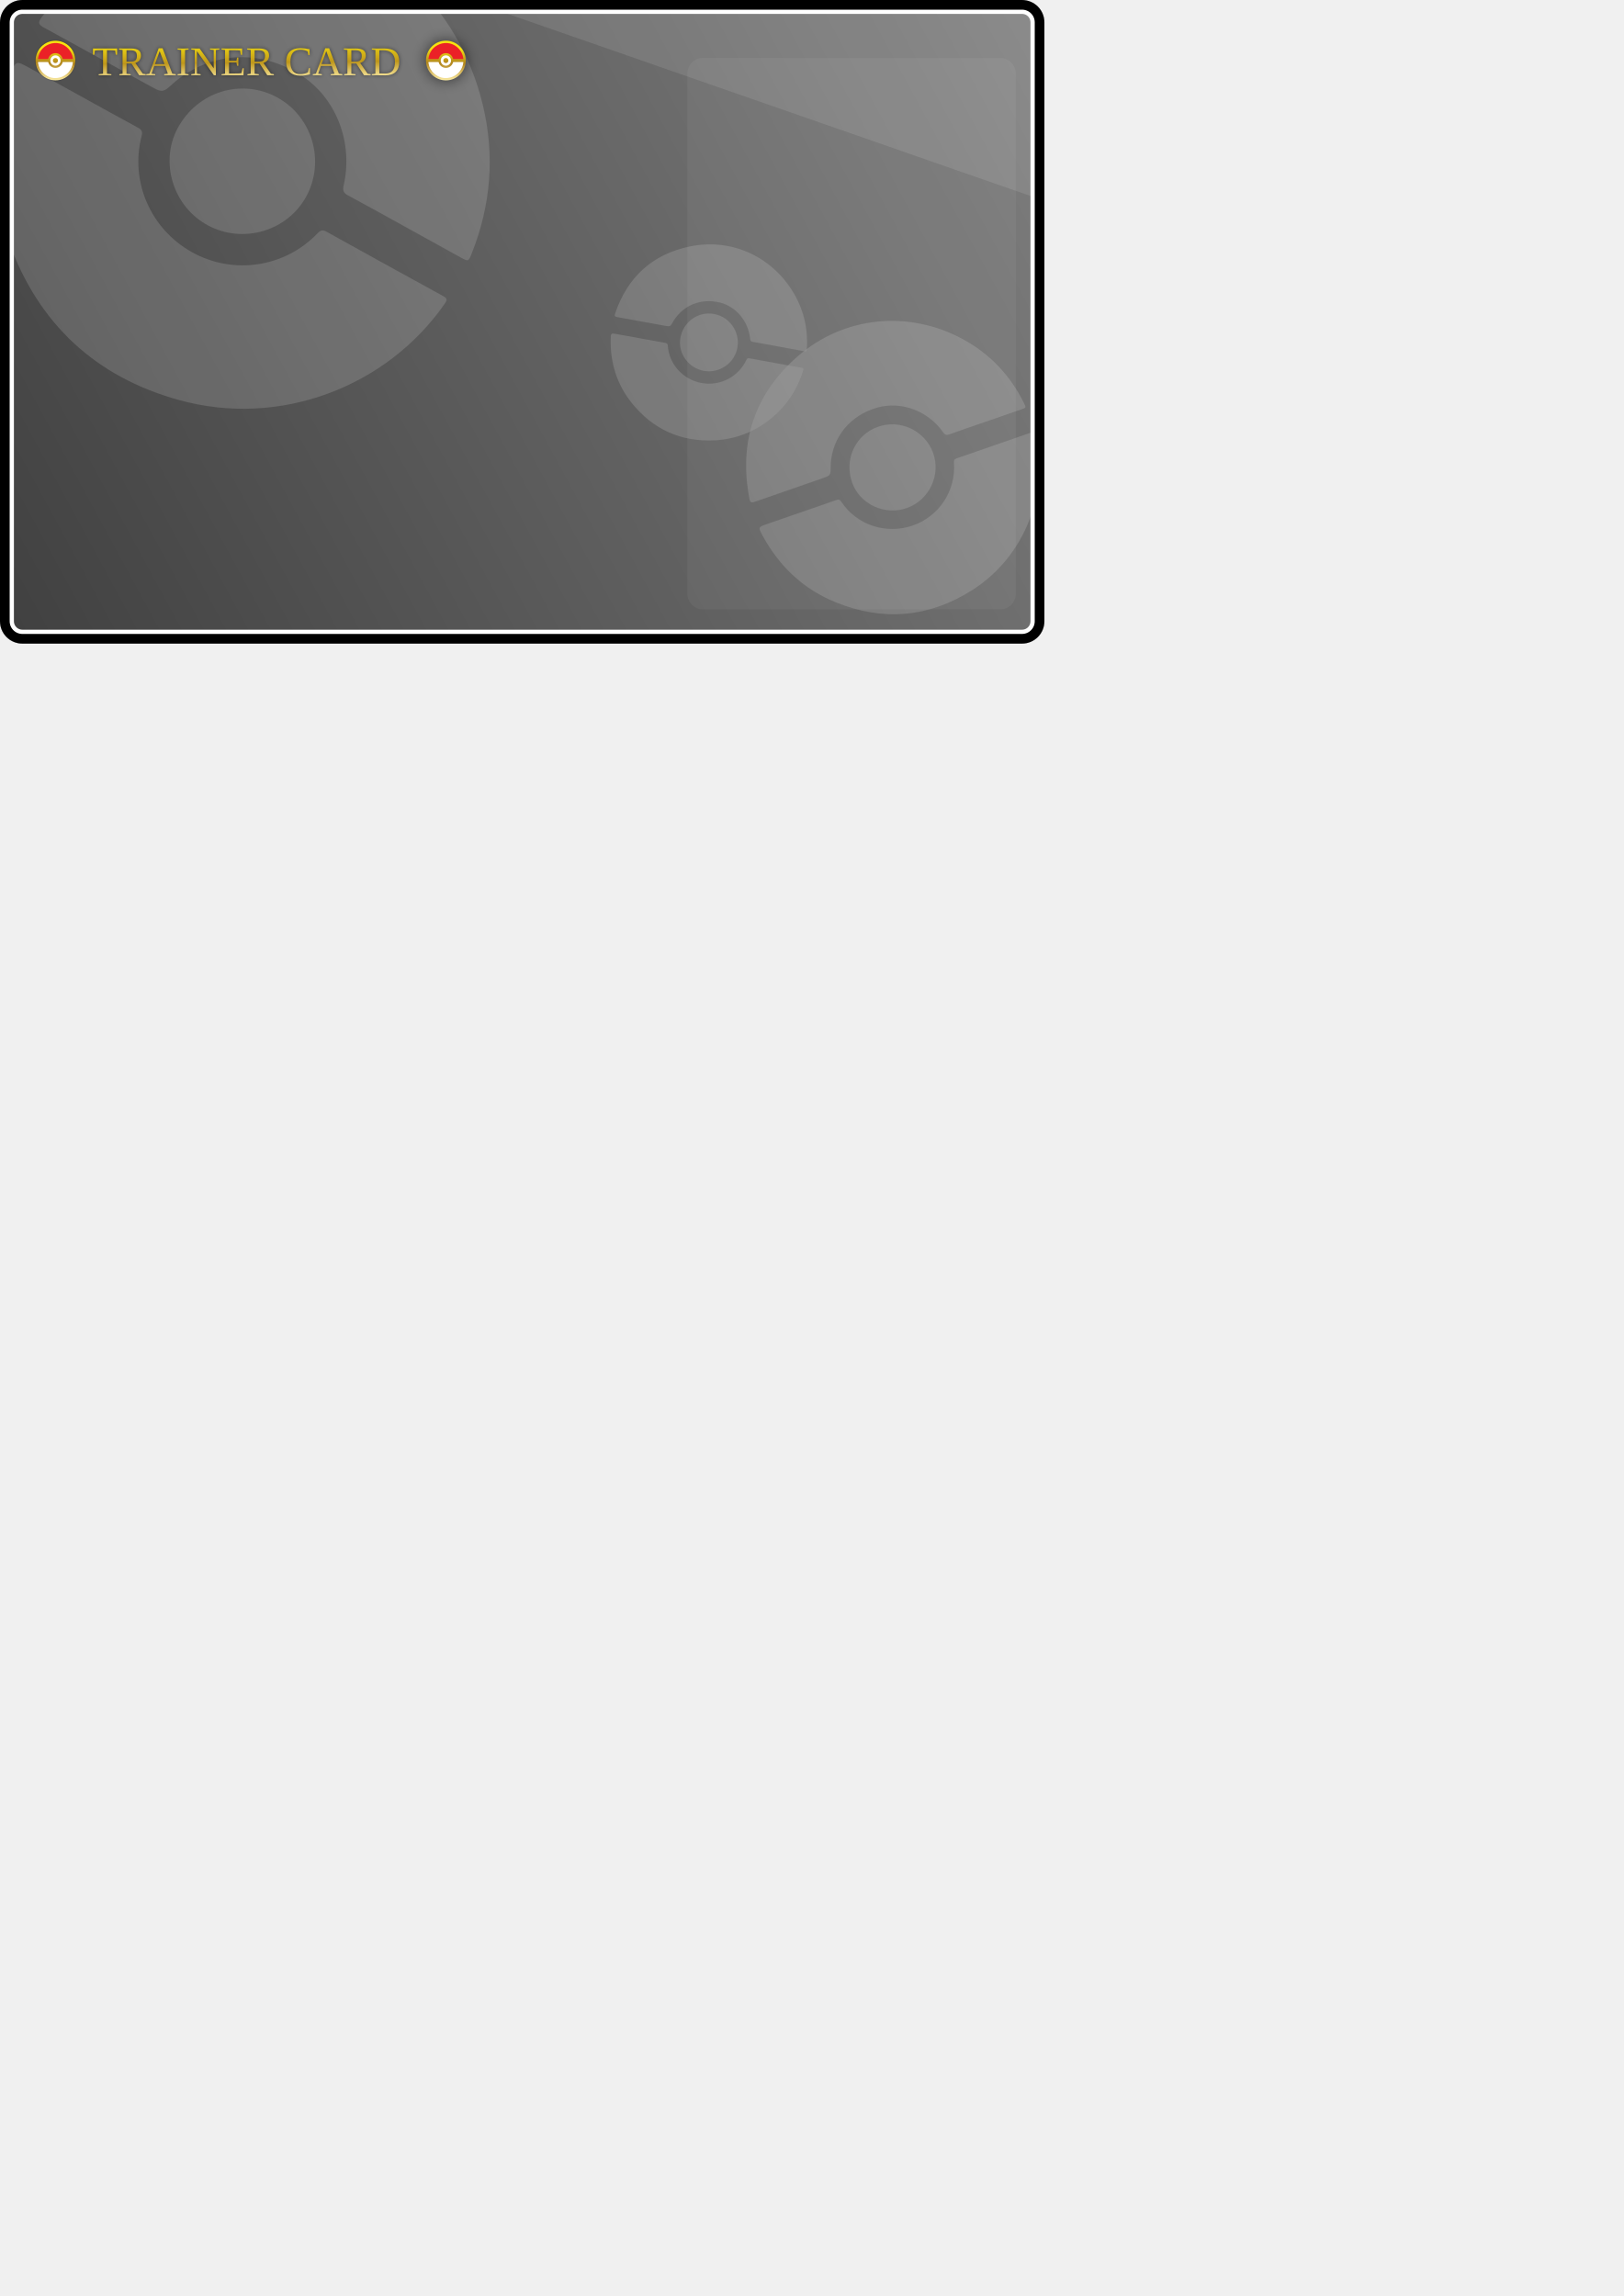
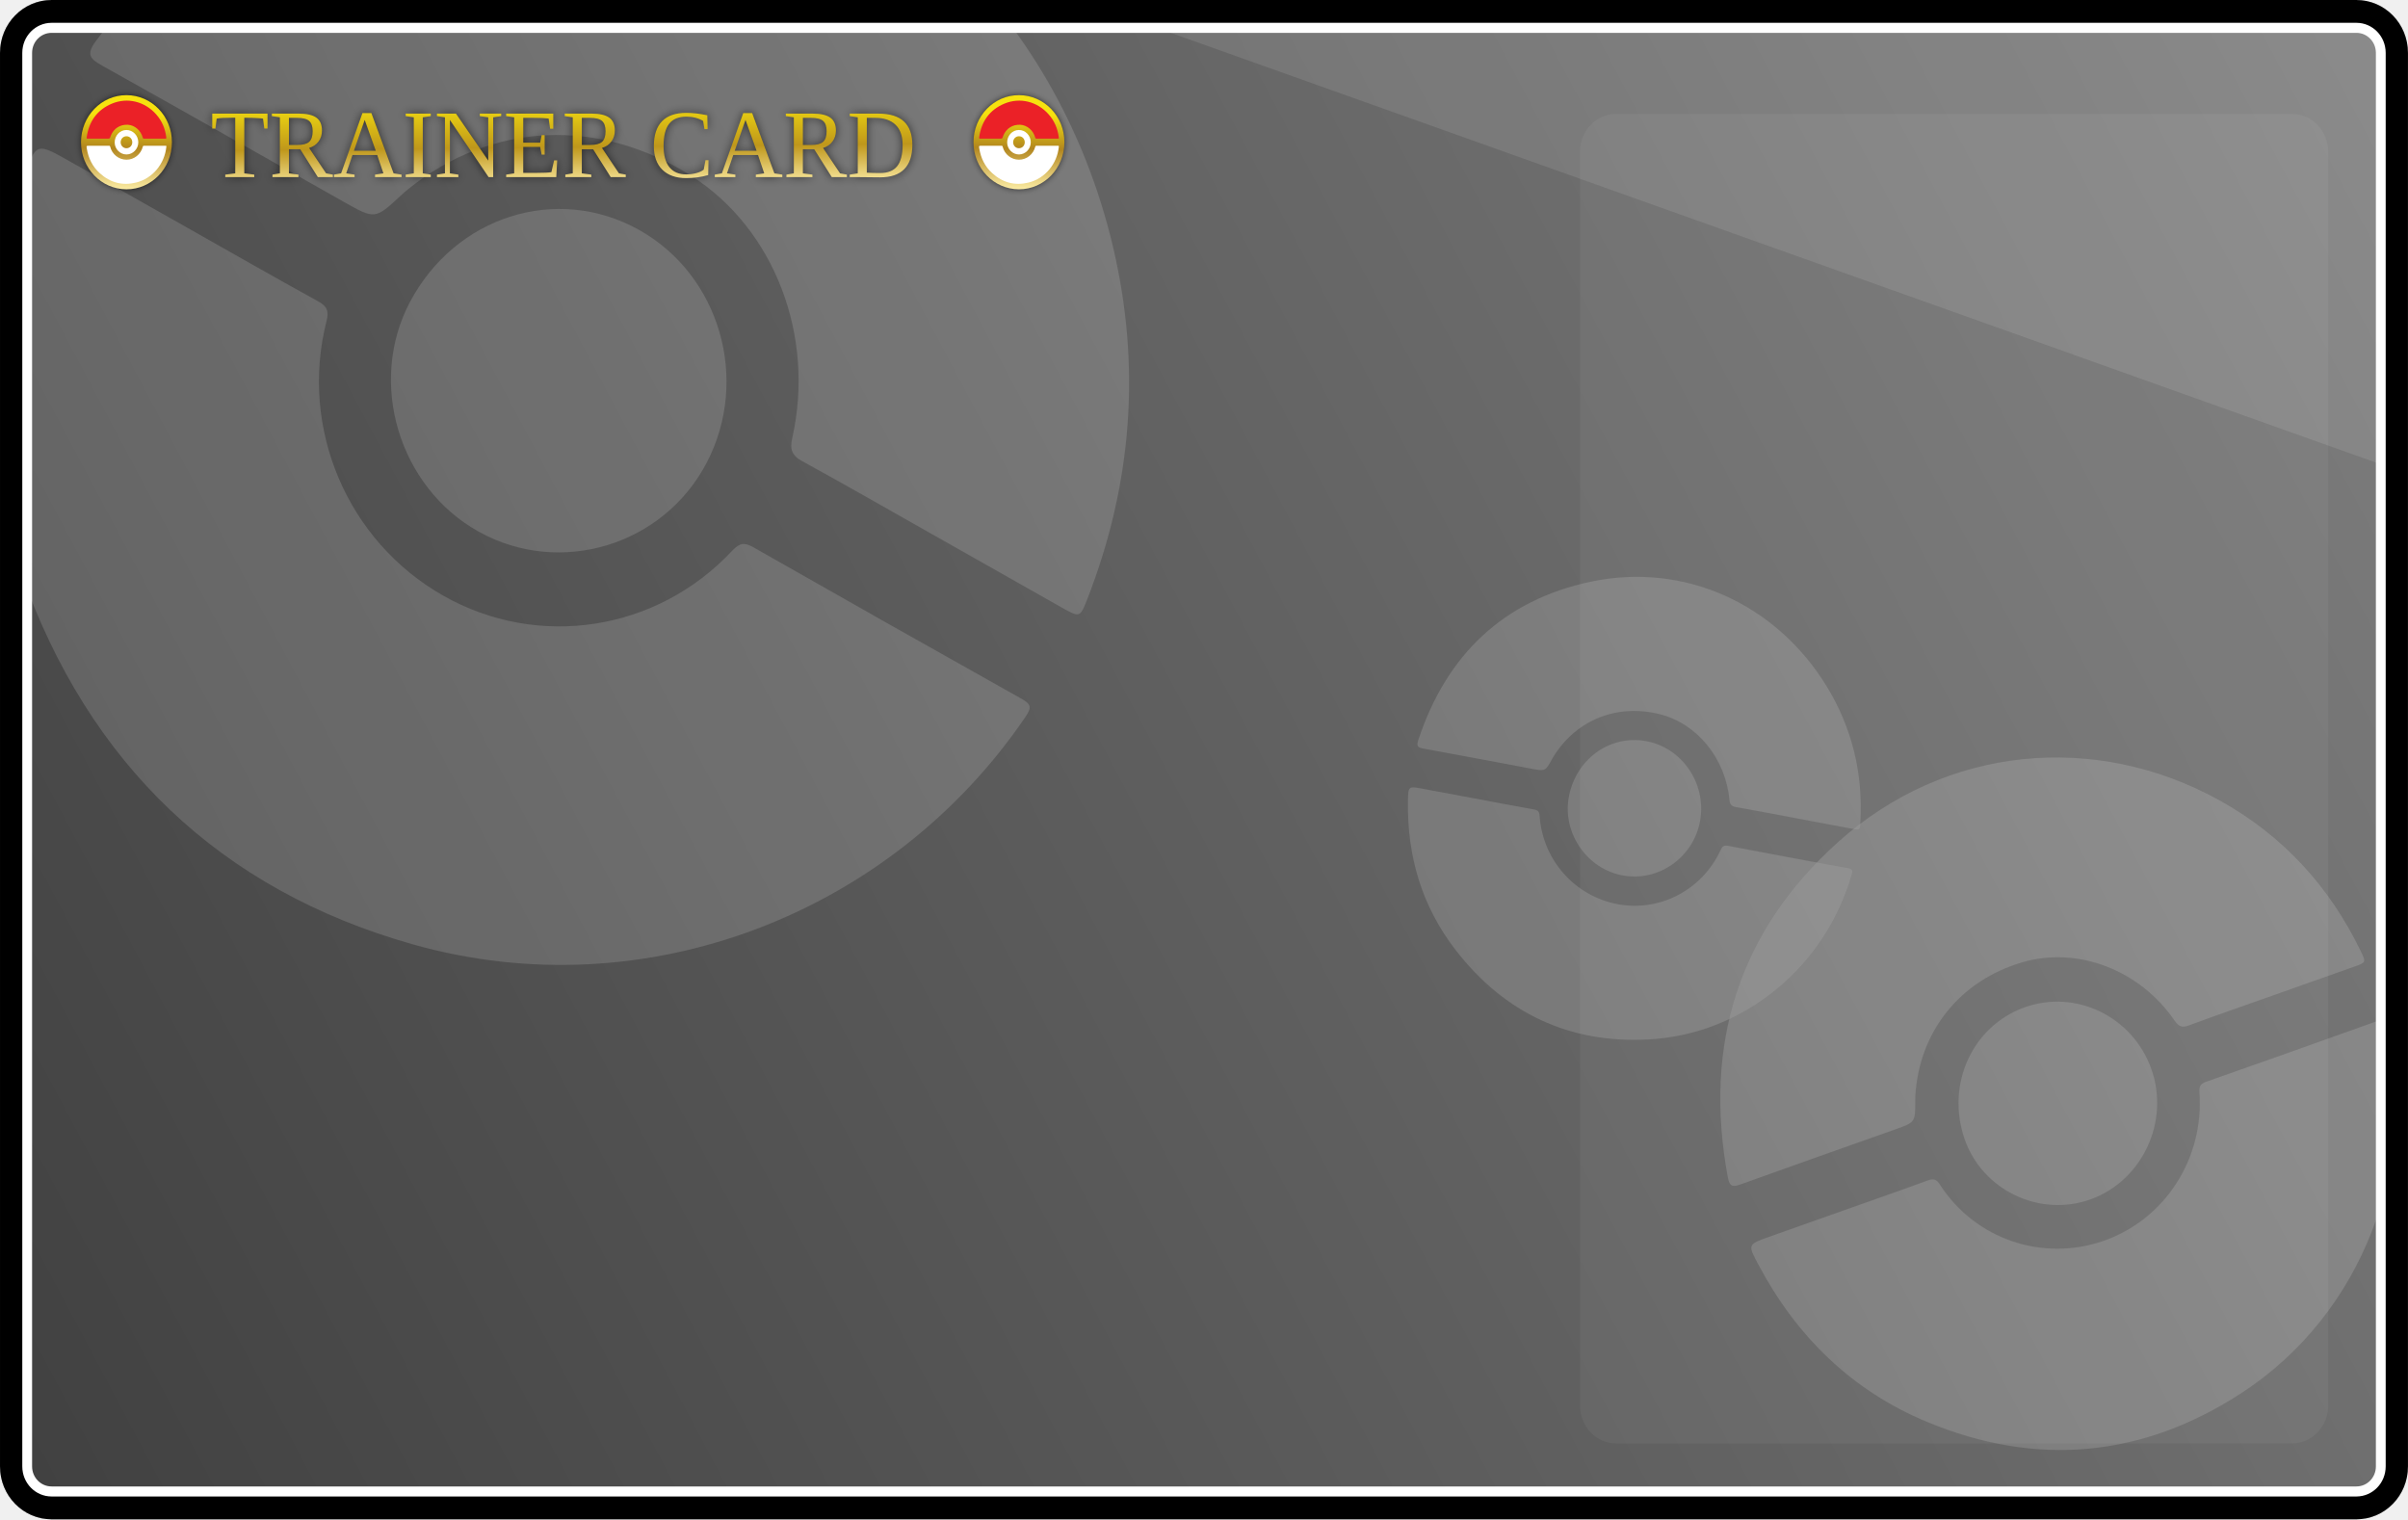
- <svg xmlns="http://www.w3.org/2000/svg" xmlns:xlink="http://www.w3.org/1999/xlink" width="210mm" height="297mm" viewBox="0 0 210 297" version="1.1" id="svg970" xml:space="preserve">
+ <svg xmlns="http://www.w3.org/2000/svg" xmlns:xlink="http://www.w3.org/1999/xlink" width="634" height="400" viewBox="0 0 167.746 105.833" version="1.1" id="svg970" xml:space="preserve">
  <defs id="defs967">
    <linearGradient id="linearGradient25363">
      <stop style="stop-color:#000000;stop-opacity:1;" offset="0" id="stop25361" />
    </linearGradient>
    <linearGradient id="linearGradient19835">
      <stop style="stop-color:#f6e20f;stop-opacity:1;" offset="0" id="stop19831" />
      <stop style="stop-color:#bf971b;stop-opacity:1;" offset="0.564" id="stop21012" />
      <stop style="stop-color:#f8e79e;stop-opacity:1;" offset="1" id="stop19833" />
    </linearGradient>
    <rect x="44.548" y="20.506" width="161.927" height="45.608" id="rect19270" />
    <linearGradient id="linearGradient11449">
      <stop style="stop-color:#fff1aa;stop-opacity:1;" offset="0" id="stop11445" />
      <stop style="stop-color:#b2861e;stop-opacity:1;" offset="0.434" id="stop11457" />
      <stop style="stop-color:#f6e20f;stop-opacity:1;" offset="0.778" id="stop11447" />
    </linearGradient>
    <linearGradient id="linearGradient10378">
      <stop style="stop-color:#2d2d2d;stop-opacity:1;" offset="0" id="stop10374" />
      <stop style="stop-color:#808080;stop-opacity:1;" offset="1" id="stop10376" />
    </linearGradient>
    <clipPath clipPathUnits="userSpaceOnUse" id="clipPath2619">
      <path style="display:inline;opacity:1;fill:#000000;fill-opacity:0;stroke:#000000;stroke-width:0;stroke-linejoin:round;stroke-dasharray:none;stroke-opacity:1" xlink:href="#rect1572" id="path2621" d="m 40.123,56.496 c -1.607,0 -2.9,1.294 -2.9,2.9 v 77.455 c 0,1.607 1.294,2.9 2.9,2.9 H 169.402 c 1.607,0 2.898,-1.294 2.898,-2.9 V 59.396 c 0,-1.607 -1.292,-2.9 -2.898,-2.9 z" />
    </clipPath>
    <clipPath clipPathUnits="userSpaceOnUse" id="clipPath2626">
      <path style="display:inline;opacity:1;fill:#000000;fill-opacity:0;stroke:#000000;stroke-width:0;stroke-linejoin:round;stroke-dasharray:none;stroke-opacity:1" xlink:href="#rect1572" id="path2628" d="m 40.123,56.496 c -1.607,0 -2.9,1.294 -2.9,2.9 v 77.455 c 0,1.607 1.294,2.9 2.9,2.9 H 169.402 c 1.607,0 2.898,-1.294 2.898,-2.9 V 59.396 c 0,-1.607 -1.292,-2.9 -2.898,-2.9 z" transform="matrix(12.55183,0,0,12.55183,-405.5341,-516.601)" />
    </clipPath>
    <clipPath clipPathUnits="userSpaceOnUse" id="clipPath7272">
      <path style="display:inline;opacity:1;fill:#000000;fill-opacity:0;stroke:#000000;stroke-width:0;stroke-linejoin:round;stroke-dasharray:none;stroke-opacity:1" xlink:href="#rect1572" id="path7274" d="m 40.123,56.496 c -1.607,0 -2.9,1.294 -2.9,2.9 v 77.455 c 0,1.607 1.294,2.9 2.9,2.9 H 169.402 c 1.607,0 2.898,-1.294 2.898,-2.9 V 59.396 c 0,-1.607 -1.292,-2.9 -2.898,-2.9 z" />
    </clipPath>
-     <linearGradient xlink:href="#linearGradient10378" id="linearGradient10380" x1="-2.748" y1="166.624" x2="181.523" y2="66.56" gradientUnits="userSpaceOnUse" />
    <clipPath clipPathUnits="userSpaceOnUse" id="clipPath11404">
      <path style="display:inline;opacity:1;fill:#000000;fill-opacity:0;stroke:#000000;stroke-width:0;stroke-linejoin:round;stroke-dasharray:none;stroke-opacity:1" xlink:href="#rect1572" id="path11406" d="m 40.123,56.496 c -1.607,0 -2.9,1.294 -2.9,2.9 v 77.455 c 0,1.607 1.294,2.9 2.9,2.9 H 169.402 c 1.607,0 2.898,-1.294 2.898,-2.9 V 59.396 c 0,-1.607 -1.292,-2.9 -2.898,-2.9 z" transform="rotate(-19.20477)" />
    </clipPath>
    <style id="style11411">.cls-1{fill:#010101;}.cls-2{fill:#fff;}.cls-3{fill:#eb2127;}</style>
    <linearGradient xlink:href="#linearGradient11449" id="linearGradient11451" x1="775.608" y1="1204.161" x2="798.177" y2="248.323" gradientUnits="userSpaceOnUse" spreadMethod="pad" />
    <linearGradient xlink:href="#linearGradient11449" id="linearGradient19211" gradientUnits="userSpaceOnUse" x1="775.608" y1="1204.161" x2="798.177" y2="248.323" spreadMethod="pad" />
    <linearGradient xlink:href="#linearGradient11449" id="linearGradient19213" gradientUnits="userSpaceOnUse" x1="775.608" y1="1204.161" x2="798.177" y2="248.323" spreadMethod="pad" />
    <linearGradient xlink:href="#linearGradient11449" id="linearGradient11451-2" x1="775.608" y1="1204.161" x2="798.177" y2="248.323" gradientUnits="userSpaceOnUse" spreadMethod="pad" />
    <linearGradient xlink:href="#linearGradient19835" id="linearGradient19837" gradientUnits="userSpaceOnUse" x1="104.047" y1="22.097" x2="104.22" y2="39.952" spreadMethod="pad" />
    <rect x="44.548" y="20.506" width="161.927" height="45.608" id="rect25324" />
    <linearGradient xlink:href="#linearGradient25363" id="linearGradient25365" x1="44.488" y1="30.921" x2="193.043" y2="30.921" gradientUnits="userSpaceOnUse" />
-     <filter style="color-interpolation-filters:sRGB;" id="filter25920" x="-0.016" y="-0.159" width="1.032" height="1.317">
+     <filter style="color-interpolation-filters:sRGB" id="filter25920" x="-0.016" y="-0.159" width="1.032" height="1.317">
      <feFlood flood-opacity="0.498" flood-color="rgb(0,0,0)" result="flood" id="feFlood25910" />
      <feComposite in="flood" in2="SourceGraphic" operator="in" result="composite1" id="feComposite25912" />
      <feGaussianBlur in="composite1" stdDeviation="1" result="blur" id="feGaussianBlur25914" />
      <feOffset dx="0" dy="0" result="offset" id="feOffset25916" />
      <feComposite in="SourceGraphic" in2="offset" operator="over" result="composite2" id="feComposite25918" />
    </filter>
-     <filter style="color-interpolation-filters:sRGB;" id="filter26544" x="-0.407" y="-0.408" width="1.815" height="1.816">
+     <filter style="color-interpolation-filters:sRGB" id="filter26544" x="-0.407" y="-0.408" width="1.815" height="1.816">
      <feFlood flood-opacity="0.584" flood-color="rgb(0,0,0)" result="flood" id="feFlood26534" />
      <feComposite in="flood" in2="SourceGraphic" operator="in" result="composite1" id="feComposite26536" />
      <feGaussianBlur in="composite1" stdDeviation="154.517" result="blur" id="feGaussianBlur26538" />
      <feOffset dx="0" dy="0" result="offset" id="feOffset26540" />
      <feComposite in="SourceGraphic" in2="offset" operator="over" result="composite2" id="feComposite26542" />
    </filter>
-     <filter style="color-interpolation-filters:sRGB;" id="filter26556" x="-0.055" y="-0.055" width="1.11" height="1.11">
+     <filter style="color-interpolation-filters:sRGB" id="filter26556" x="-0.055" y="-0.055" width="1.11" height="1.11">
      <feFlood flood-opacity="0.584" flood-color="rgb(0,0,0)" result="flood" id="feFlood26546" />
      <feComposite in="flood" in2="SourceGraphic" operator="in" result="composite1" id="feComposite26548" />
      <feGaussianBlur in="composite1" stdDeviation="20.9" result="blur" id="feGaussianBlur26550" />
      <feOffset dx="0" dy="0" result="offset" id="feOffset26552" />
      <feComposite in="SourceGraphic" in2="offset" operator="over" result="composite2" id="feComposite26554" />
    </filter>
+     <linearGradient xlink:href="#linearGradient10378" id="linearGradient1079" gradientUnits="userSpaceOnUse" x1="-2.748" y1="166.624" x2="181.523" y2="66.56" />
+     <linearGradient xlink:href="#linearGradient11449" id="linearGradient1081" gradientUnits="userSpaceOnUse" x1="775.608" y1="1204.161" x2="798.177" y2="248.323" spreadMethod="pad" />
+     <linearGradient xlink:href="#linearGradient11449" id="linearGradient1083" gradientUnits="userSpaceOnUse" x1="775.608" y1="1204.161" x2="798.177" y2="248.323" spreadMethod="pad" />
+     <filter style="color-interpolation-filters:sRGB;" id="filter1696" x="-0.081" y="-0.082" width="1.163" height="1.163">
+       <feFlood flood-opacity="0.584" flood-color="rgb(0,0,0)" result="flood" id="feFlood1686" />
+       <feComposite in="flood" in2="SourceGraphic" operator="in" result="composite1" id="feComposite1688" />
+       <feGaussianBlur in="composite1" stdDeviation="30.9" result="blur" id="feGaussianBlur1690" />
+       <feOffset dx="0" dy="0" result="offset" id="feOffset1692" />
+       <feComposite in="SourceGraphic" in2="offset" operator="over" result="composite2" id="feComposite1694" />
+     </filter>
+     <filter style="color-interpolation-filters:sRGB;" id="filter2072" x="-0.079" y="-0.079" width="1.158" height="1.158">
+       <feFlood flood-opacity="0.584" flood-color="rgb(0,0,0)" result="flood" id="feFlood2062" />
+       <feComposite in="flood" in2="SourceGraphic" operator="in" result="composite1" id="feComposite2064" />
+       <feGaussianBlur in="composite1" stdDeviation="30" result="blur" id="feGaussianBlur2066" />
+       <feOffset dx="0" dy="0" result="offset" id="feOffset2068" />
+       <feComposite in="SourceGraphic" in2="offset" operator="over" result="composite2" id="feComposite2070" />
+     </filter>
+     <filter style="color-interpolation-filters:sRGB;" id="filter2156" x="-0.016" y="-0.159" width="1.032" height="1.317">
+       <feFlood flood-opacity="0.584" flood-color="rgb(0,0,0)" result="flood" id="feFlood2146" />
+       <feComposite in="flood" in2="SourceGraphic" operator="in" result="composite1" id="feComposite2148" />
+       <feGaussianBlur in="composite1" stdDeviation="1" result="blur" id="feGaussianBlur2150" />
+       <feOffset dx="0" dy="0" result="offset" id="feOffset2152" />
+       <feComposite in="SourceGraphic" in2="offset" operator="over" result="composite2" id="feComposite2154" />
+     </filter>
+     <filter style="color-interpolation-filters:sRGB;" id="filter2312" x="-0.079" y="-0.079" width="1.158" height="1.158">
+       <feFlood flood-opacity="0.584" flood-color="rgb(0,0,0)" result="flood" id="feFlood2302" />
+       <feComposite in="flood" in2="SourceGraphic" operator="in" result="composite1" id="feComposite2304" />
+       <feGaussianBlur in="composite1" stdDeviation="30" result="blur" id="feGaussianBlur2306" />
+       <feOffset dx="0" dy="0" result="offset" id="feOffset2308" />
+       <feComposite in="SourceGraphic" in2="offset" operator="over" result="composite2" id="feComposite2310" />
+     </filter>
+     <filter style="color-interpolation-filters:sRGB;" id="filter5565" x="-0.049" y="-0.05" width="1.098" height="1.1">
+       <feFlood flood-opacity="1" flood-color="rgb(0,0,0)" result="flood" id="feFlood5555" />
+       <feComposite in="flood" in2="SourceGraphic" operator="in" result="composite1" id="feComposite5557" />
+       <feGaussianBlur in="composite1" stdDeviation="5" result="blur" id="feGaussianBlur5559" />
+       <feOffset dx="0" dy="0" result="offset" id="feOffset5561" />
+       <feComposite in="SourceGraphic" in2="offset" operator="over" result="composite2" id="feComposite5563" />
+     </filter>
  </defs>
-   <g id="layer1" transform="translate(-37.22357,-56.49681)" style="display:inline">
+   <g id="layer1" transform="matrix(1.241836,0,0,1.271182,-46.22442,-71.81681)" style="display:inline">
    <g id="layer6">
-       <path style="display:inline;opacity:1;fill:url(#linearGradient10380);fill-opacity:1;stroke:#000000;stroke-width:0;stroke-linejoin:round;stroke-dasharray:none;stroke-opacity:1" xlink:href="#rect1572" id="path7280" d="m 40.123,56.496 c -1.607,0 -2.9,1.294 -2.9,2.9 v 77.455 c 0,1.607 1.294,2.9 2.9,2.9 H 169.402 c 1.607,0 2.898,-1.294 2.898,-2.9 V 59.396 c 0,-1.607 -1.292,-2.9 -2.898,-2.9 z" />
-       <path style="display:none;opacity:1;fill:url(#linearGradient10380);fill-opacity:1;stroke:#000000;stroke-width:0;stroke-linejoin:round;stroke-dasharray:none;stroke-opacity:1" xlink:href="#rect1572" id="path28010" d="m 40.123,56.496 c -1.607,0 -2.9,1.294 -2.9,2.9 v 77.455 c 0,1.607 1.294,2.9 2.9,2.9 H 169.402 c 1.607,0 2.898,-1.294 2.898,-2.9 V 59.396 c 0,-1.607 -1.292,-2.9 -2.898,-2.9 z" />
+       <path style="display:inline;opacity:1;fill:url(#linearGradient1079);fill-opacity:1;stroke:#000000;stroke-width:0;stroke-linejoin:round;stroke-dasharray:none;stroke-opacity:1" xlink:href="#rect1572" id="path7280" d="m 40.123,56.496 c -1.607,0 -2.9,1.294 -2.9,2.9 v 77.455 c 0,1.607 1.294,2.9 2.9,2.9 H 169.402 c 1.607,0 2.898,-1.294 2.898,-2.9 V 59.396 c 0,-1.607 -1.292,-2.9 -2.898,-2.9 z" />
    </g>
    <g id="layer8">
      <rect style="opacity:0.1;fill:#ffffff;fill-opacity:1;stroke:none;stroke-width:3.6;stroke-linejoin:round;stroke-dasharray:none;stroke-opacity:1" id="rect10409" width="96.705" height="42.862" x="100.324" y="-21.659" rx="0" ry="0" transform="rotate(19.20477)" clip-path="url(#clipPath11404)" />
    </g>
    <g id="layer3" style="opacity:0.287">
      <g id="g1037" transform="matrix(0.03158867,-0.0350818,0.0350818,0.03158867,122.3229,118.5708)" style="opacity:0.5">
        <path class="cls-2" d="m 191.651,348.105 c 31.256,17.249 62.42,34.687 93.86,51.603 6.439,3.462 7.964,6.679 6.023,13.923 -19.132,73.62 14.798,151.177 82.127,188.538 a 168.44,168.44 0 0 0 203.538,-30.824 c 5.346,-5.548 8.689,-5.873 15.005,-2.353 q 94.099,52.329 188.545,104.05 c 7.004,3.865 7.61,5.913 2.776,12.851 C 689.746,820.416 516.709,887.637 351.903,841.964 216.951,804.554 124.252,718.435 76.544,586.389 43.989,496.364 46.383,405.74 78.096,315.718 87.031,290.358 86.968,290.347 110.739,303.465 Z" id="path1031" style="fill:#ffffff" />
        <path class="cls-3" d="m 718.429,560.229 c -30.591,-16.882 -61.065,-33.996 -91.865,-50.479 -7.355,-3.933 -8.881,-8.019 -7.038,-16.036 16.195,-70.306 -12.759,-143.655 -70.605,-179.884 -65.165,-40.827 -141.004,-37.518 -199.752,8.711 -1.762,1.392 -3.478,2.866 -5.133,4.375 -18.301,16.605 -18.301,16.605 -40.539,4.332 -56.585,-31.227 -113.09,-62.58 -169.82,-93.545 -8.414,-4.643 -11.673,-7.492 -4.457,-16.988 C 224.407,95.42 350.785,39.067 506.577,57.756 674.499,77.852 805.924,198.522 845.422,362.541 c 19.802,82.234 13.336,163.037 -18.022,241.696 -5.277,13.204 -5.401,13.181 -18.162,6.15 q -45.408,-25.093 -90.808,-50.159 z" id="path1033" style="fill:#ffffff;fill-opacity:1" />
        <path class="cls-2" d="m 398.994,558.356 c -56.423,-30.486 -78.666,-102.668 -48.701,-158.042 32.021,-59.163 103.343,-81.172 161.151,-49.761 56.976,30.974 78.469,103.004 47.81,160.258 -30.443,56.904 -103.103,78.483 -160.26,47.546 z" id="path1035" style="fill:#ffffff" />
      </g>
      <g id="g1029" transform="matrix(0.03000168,-0.01005521,0.01005521,0.03000168,110.6842,91.73216)" style="opacity:0.5">
        <path class="cls-2" d="m 191.651,348.105 c 31.256,17.249 62.42,34.687 93.86,51.603 6.439,3.462 7.964,6.679 6.023,13.923 -19.132,73.62 14.798,151.177 82.127,188.538 a 168.44,168.44 0 0 0 203.538,-30.824 c 5.346,-5.548 8.689,-5.873 15.005,-2.353 q 94.099,52.329 188.545,104.05 c 7.004,3.865 7.61,5.913 2.776,12.851 C 689.746,820.416 516.709,887.637 351.903,841.964 216.951,804.554 124.252,718.435 76.544,586.389 43.989,496.364 46.383,405.74 78.096,315.718 87.031,290.358 86.968,290.347 110.739,303.465 Z" id="path1023" style="fill:#ffffff" />
        <path class="cls-3" d="m 718.429,560.229 c -30.591,-16.882 -61.065,-33.996 -91.865,-50.479 -7.355,-3.933 -8.881,-8.019 -7.038,-16.036 16.195,-70.306 -12.759,-143.655 -70.605,-179.884 -65.165,-40.827 -141.004,-37.518 -199.752,8.711 -1.762,1.392 -3.478,2.866 -5.133,4.375 -18.301,16.605 -18.301,16.605 -40.539,4.332 -56.585,-31.227 -113.09,-62.58 -169.82,-93.545 -8.414,-4.643 -11.673,-7.492 -4.457,-16.988 C 224.407,95.42 350.785,39.067 506.577,57.756 674.499,77.852 805.924,198.522 845.422,362.541 c 19.802,82.234 13.336,163.037 -18.022,241.696 -5.277,13.204 -5.401,13.181 -18.162,6.15 q -45.408,-25.093 -90.808,-50.159 z" id="path1025" style="fill:#ffffff;fill-opacity:1" />
        <path class="cls-2" d="m 398.994,558.356 c -56.423,-30.486 -78.666,-102.668 -48.701,-158.042 32.021,-59.163 103.343,-81.172 161.151,-49.761 56.976,30.974 78.469,103.004 47.81,160.258 -30.443,56.904 -103.103,78.483 -160.26,47.546 z" id="path1027" style="fill:#ffffff" />
      </g>
      <g id="g34" transform="matrix(0.07966965,0,0,0.07966965,32.30876,41.15742)" style="display:inline;opacity:0.5" clip-path="url(#clipPath2626)">
        <path class="cls-2" d="m 191.651,348.105 c 31.256,17.249 62.42,34.687 93.86,51.603 6.439,3.462 7.964,6.679 6.023,13.923 -19.132,73.62 14.798,151.177 82.127,188.538 a 168.44,168.44 0 0 0 203.538,-30.824 c 5.346,-5.548 8.689,-5.873 15.005,-2.353 q 94.099,52.329 188.545,104.05 c 7.004,3.865 7.61,5.913 2.776,12.851 C 689.746,820.416 516.709,887.637 351.903,841.964 216.951,804.554 124.252,718.435 76.544,586.389 43.989,496.364 46.383,405.74 78.096,315.718 87.031,290.358 86.968,290.347 110.739,303.465 Z" id="path17" style="fill:#ffffff" />
        <path class="cls-3" d="m 718.429,560.229 c -30.591,-16.882 -61.065,-33.996 -91.865,-50.479 -7.355,-3.933 -8.881,-8.019 -7.038,-16.036 16.195,-70.306 -12.759,-143.655 -70.605,-179.884 -65.165,-40.827 -141.004,-37.518 -199.752,8.711 -1.762,1.392 -3.478,2.866 -5.133,4.375 -18.301,16.605 -18.301,16.605 -40.539,4.332 -56.585,-31.227 -113.09,-62.58 -169.82,-93.545 -8.414,-4.643 -11.673,-7.492 -4.457,-16.988 C 224.407,95.42 350.785,39.067 506.577,57.756 674.499,77.852 805.924,198.522 845.422,362.541 c 19.802,82.234 13.336,163.037 -18.022,241.696 -5.277,13.204 -5.401,13.181 -18.162,6.15 q -45.408,-25.093 -90.808,-50.159 z" id="path19" style="fill:#ffffff;fill-opacity:1" />
        <path class="cls-2" d="m 398.994,558.356 c -56.423,-30.486 -78.666,-102.668 -48.701,-158.042 32.021,-59.163 103.343,-81.172 161.151,-49.761 56.976,30.974 78.469,103.004 47.81,160.258 -30.443,56.904 -103.103,78.483 -160.26,47.546 z" id="path21" style="fill:#ffffff" />
      </g>
    </g>
-     <g id="layer9" style="display:inline" transform="matrix(0.957291,0,0,0.957291,-0.6595927,3.193746)">
-       <g id="g11436" transform="matrix(0.00590393,0,0,0.00590393,44.37751,61.17786)" style="opacity:1;filter:url(#filter26556)">
-         <path class="cls-1" d="m 337,730 c 0.61,-252 204.75,-455.12 456.36,-454.09 251.82,1 454.28,204.19 453.77,455.38 -0.51,251.19 -204.7,454.42 -455.63,453.56 C 539.59,1184 336.4,980.67 337,730 Z" transform="translate(-337,-275.94)" id="path11417" style="fill:url(#linearGradient11451);fill-opacity:1" />
+     <g id="layer9" style="display:inline" transform="matrix(0.949115,0,0,0.9615535,-0.3526221,2.88419)">
+       <g id="g11436" transform="matrix(0.00590393,0,0,0.00590393,44.37751,61.17786)" style="opacity:1;filter:url(#filter2072)">
+         <path class="cls-1" d="m 337,730 c 0.61,-252 204.75,-455.12 456.36,-454.09 251.82,1 454.28,204.19 453.77,455.38 -0.51,251.19 -204.7,454.42 -455.63,453.56 C 539.59,1184 336.4,980.67 337,730 Z" transform="translate(-337,-275.94)" id="path11417" style="fill:url(#linearGradient1081);fill-opacity:1" />
        <path class="cls-2" d="m 510,764.63 c 35.7,0 71.41,0.21 107.11,-0.17 7.31,-0.08 10.2,2 12,9.28 18.82,73.7 86,125.21 163,125.39 A 168.44,168.44 0 0 0 955.42,773.8 c 2,-7.44 4.77,-9.34 12,-9.31 q 107.67,0.35 215.35,0 c 8,0 9.52,1.5 8.64,9.91 -17.11,163.09 -136.13,305.55 -302.49,345.19 -136.23,32.45 -259,1.84 -364.57,-90.72 -72,-63.09 -113.69,-143.59 -129.42,-237.73 -4.43,-26.52 -4.49,-26.5 22.66,-26.5 z" transform="translate(-337,-275.94)" id="path11419" />
        <path class="cls-3" d="m 1073.7,695.83 c -34.94,0 -69.89,-0.26 -104.82,0.19 -8.34,0.11 -11.65,-2.73 -13.91,-10.64 C 935.18,616 874.39,565.77 806.24,562 c -76.78,-4.26 -141.58,35.28 -170.68,104.14 -0.87,2.07 -1.66,4.19 -2.38,6.31 -8,23.38 -8,23.38 -33.4,23.38 -64.63,0 -129.25,-0.15 -193.88,0.15 -9.61,0 -13.84,-0.92 -12.11,-12.72 22.8,-155.69 106.22,-266.09 251.65,-325 156.73,-63.54 330.1,-21.39 443.93,103.13 57.07,62.43 90.45,136.3 101,220.32 1.76,14.11 1.64,14.15 -12.93,14.16 q -51.88,-0.03 -103.74,-0.04 z" transform="translate(-337,-275.94)" id="path11421" />
        <path class="cls-2" d="m 793.12,848.53 c -64.13,0.57 -118.48,-51.88 -119,-114.84 -0.55,-67.27 51.26,-121 117.05,-121.43 64.85,-0.41 118.47,52.27 119.29,117.21 C 911.3,794 858.11,848 793.12,848.53 Z" transform="translate(-337,-275.94)" id="path11423" />
-         <path class="cls-1" d="m 793.1,672.52 c 32.69,0.37 57.55,26.21 57.15,59.39 -0.39,31.86 -26.4,56.79 -59,56.55 a 57.74,57.74 0 0 1 -57.36,-58.33 c 0.42,-32.78 26.31,-57.98 59.21,-57.61 z" transform="translate(-337,-275.94)" id="path11425" style="font-variation-settings:normal;opacity:1;vector-effect:none;fill:url(#linearGradient11451);fill-opacity:1;stroke-width:1;stroke-linecap:butt;stroke-linejoin:miter;stroke-miterlimit:4;stroke-dasharray:none;stroke-dashoffset:0;stroke-opacity:1;-inkscape-stroke:none;stop-color:#000000;stop-opacity:1" />
+         <path class="cls-1" d="m 793.1,672.52 c 32.69,0.37 57.55,26.21 57.15,59.39 -0.39,31.86 -26.4,56.79 -59,56.55 a 57.74,57.74 0 0 1 -57.36,-58.33 c 0.42,-32.78 26.31,-57.98 59.21,-57.61 z" transform="translate(-337,-275.94)" id="path11425" style="font-variation-settings:normal;opacity:1;vector-effect:none;fill:url(#linearGradient1083);fill-opacity:1;stroke-width:1;stroke-linecap:butt;stroke-linejoin:miter;stroke-miterlimit:4;stroke-dasharray:none;stroke-dashoffset:0;stroke-opacity:1;-inkscape-stroke:none;stop-color:#000000;stop-opacity:1" />
      </g>
-       <g id="g19209" transform="matrix(0.00590393,0,0,0.00590393,97.12633,61.17786)" style="opacity:1;filter:url(#filter26544)">
-         <path class="cls-1" d="m 337,730 c 0.61,-252 204.75,-455.12 456.36,-454.09 251.82,1 454.28,204.19 453.77,455.38 -0.51,251.19 -204.7,454.42 -455.63,453.56 C 539.59,1184 336.4,980.67 337,730 Z" transform="translate(-337,-275.94)" id="path19199" style="fill:url(#linearGradient19211);fill-opacity:1" />
+       <g id="g19209" transform="matrix(0.00590393,0,0,0.00590393,97.12633,61.17786)" style="opacity:1">
+         <path class="cls-1" d="m 337,730 c 0.61,-252 204.75,-455.12 456.36,-454.09 251.82,1 454.28,204.19 453.77,455.38 -0.51,251.19 -204.7,454.42 -455.63,453.56 C 539.59,1184 336.4,980.67 337,730 Z" transform="translate(-337,-275.94)" id="path19199" style="fill:url(#linearGradient19211);fill-opacity:1;filter:url(#filter2312)" />
        <path class="cls-2" d="m 510,764.63 c 35.7,0 71.41,0.21 107.11,-0.17 7.31,-0.08 10.2,2 12,9.28 18.82,73.7 86,125.21 163,125.39 A 168.44,168.44 0 0 0 955.42,773.8 c 2,-7.44 4.77,-9.34 12,-9.31 q 107.67,0.35 215.35,0 c 8,0 9.52,1.5 8.64,9.91 -17.11,163.09 -136.13,305.55 -302.49,345.19 -136.23,32.45 -259,1.84 -364.57,-90.72 -72,-63.09 -113.69,-143.59 -129.42,-237.73 -4.43,-26.52 -4.49,-26.5 22.66,-26.5 z" transform="translate(-337,-275.94)" id="path19201" />
        <path class="cls-3" d="m 1073.7,695.83 c -34.94,0 -69.89,-0.26 -104.82,0.19 -8.34,0.11 -11.65,-2.73 -13.91,-10.64 C 935.18,616 874.39,565.77 806.24,562 c -76.78,-4.26 -141.58,35.28 -170.68,104.14 -0.87,2.07 -1.66,4.19 -2.38,6.31 -8,23.38 -8,23.38 -33.4,23.38 -64.63,0 -129.25,-0.15 -193.88,0.15 -9.61,0 -13.84,-0.92 -12.11,-12.72 22.8,-155.69 106.22,-266.09 251.65,-325 156.73,-63.54 330.1,-21.39 443.93,103.13 57.07,62.43 90.45,136.3 101,220.32 1.76,14.11 1.64,14.15 -12.93,14.16 q -51.88,-0.03 -103.74,-0.04 z" transform="translate(-337,-275.94)" id="path19203" />
        <path class="cls-2" d="m 793.12,848.53 c -64.13,0.57 -118.48,-51.88 -119,-114.84 -0.55,-67.27 51.26,-121 117.05,-121.43 64.85,-0.41 118.47,52.27 119.29,117.21 C 911.3,794 858.11,848 793.12,848.53 Z" transform="translate(-337,-275.94)" id="path19205" />
        <path class="cls-1" d="m 793.1,672.52 c 32.69,0.37 57.55,26.21 57.15,59.39 -0.39,31.86 -26.4,56.79 -59,56.55 a 57.74,57.74 0 0 1 -57.36,-58.33 c 0.42,-32.78 26.31,-57.98 59.21,-57.61 z" transform="translate(-337,-275.94)" id="path19207" style="font-variation-settings:normal;opacity:1;vector-effect:none;fill:url(#linearGradient19213);fill-opacity:1;stroke-width:1;stroke-linecap:butt;stroke-linejoin:miter;stroke-miterlimit:4;stroke-dasharray:none;stroke-dashoffset:0;stroke-opacity:1;-inkscape-stroke:none;stop-color:#000000;stop-opacity:1" />
      </g>
      <g id="layer10" style="font-variation-settings:normal;display:inline;opacity:1;vector-effect:none;fill:url(#linearGradient11451);fill-opacity:1;stroke-width:0.006;stroke-linecap:butt;stroke-linejoin:miter;stroke-miterlimit:4;stroke-dasharray:none;stroke-dashoffset:0;stroke-opacity:1;-inkscape-stroke:none;stop-color:#000000;stop-opacity:1" transform="matrix(1.044614,0,0,1.044614,0.6890204,-3.336233)">
-         <text xml:space="preserve" transform="matrix(0.2711951,0,0,0.2645833,37.06974,56.12263)" id="text19268" style="font-size:20px;font-variation-settings:normal;white-space:pre;shape-inside:url(#rect19270);display:inline;opacity:1;vector-effect:none;fill:url(#linearGradient19837);fill-opacity:1;stroke:none;stroke-width:0.021;stroke-linecap:butt;stroke-linejoin:miter;stroke-miterlimit:4;stroke-dasharray:none;stroke-dashoffset:0;stroke-opacity:1;-inkscape-stroke:none;filter:url(#filter25920);stop-color:#000000;stop-opacity:1">
-           <tspan x="44.547" y="38.201" id="tspan34831">TRAINER CARD</tspan>
+         <text xml:space="preserve" transform="matrix(0.2711951,0,0,0.2645833,37.06974,56.12263)" id="text19268" style="font-size:20px;font-variation-settings:normal;white-space:pre;shape-inside:url(#rect19270);display:inline;opacity:1;vector-effect:none;fill:url(#linearGradient19837);fill-opacity:1;stroke:none;stroke-width:0.021;stroke-linecap:butt;stroke-linejoin:miter;stroke-miterlimit:4;stroke-dasharray:none;stroke-dashoffset:0;stroke-opacity:1;-inkscape-stroke:none;filter:url(#filter2156);stop-color:#000000;stop-opacity:1">
+           <tspan x="44.547" y="38.201" id="tspan7925">TRAINER CARD</tspan>
        </text>
-         <text xml:space="preserve" transform="matrix(0.2711951,0,0,0.2645833,37.06974,56.12263)" id="text25322" style="font-size:20px;font-variation-settings:normal;white-space:pre;shape-inside:url(#rect25324);display:none;opacity:1;fill:#010101;fill-opacity:1;stroke:none;stroke-width:2.262;stroke-linecap:butt;stroke-linejoin:miter;stroke-miterlimit:4;stroke-dasharray:none;stroke-dashoffset:0;stroke-opacity:1;stop-color:#000000;stop-opacity:1" />
      </g>
    </g>
-     <g id="layer4">
-       <rect style="opacity:0.05;fill:#ffffff;fill-opacity:1;stroke:none;stroke-width:0;stroke-linejoin:round;stroke-dasharray:none;stroke-opacity:1" id="rect2688" width="42.482" height="71.338" x="126.124" y="63.988" rx="2.04" ry="2.04" />
+     <g id="layer4" transform="matrix(0.9981611,0,0,0.9994264,0.5279629,1.397621)">
+       <rect style="opacity:0.05;fill:#ffffff;fill-opacity:1;stroke:none;stroke-width:0;stroke-linejoin:round;stroke-dasharray:none;stroke-opacity:1" id="rect2688" width="42.05" height="72.891" x="125.558" y="61.378" rx="2.019" ry="2.084" />
    </g>
    <g id="layer5">
      <path style="display:inline;opacity:1;fill:none;fill-opacity:0;stroke:#ffffff;stroke-width:3.6;stroke-linejoin:round;stroke-dasharray:none;stroke-opacity:1" xlink:href="#rect1572" id="path5394" d="m 40.123,56.496 c -1.607,0 -2.9,1.294 -2.9,2.9 v 77.455 c 0,1.607 1.294,2.9 2.9,2.9 H 169.402 c 1.607,0 2.898,-1.294 2.898,-2.9 V 59.396 c 0,-1.607 -1.292,-2.9 -2.898,-2.9 z" clip-path="url(#clipPath7272)" />
      <path style="display:inline;opacity:1;fill:#000000;fill-opacity:0;stroke:#000000;stroke-width:2.5;stroke-linejoin:round;stroke-dasharray:none;stroke-opacity:1" xlink:href="#rect1572" id="path2252" d="m 40.123,56.496 c -1.607,0 -2.9,1.294 -2.9,2.9 v 77.455 c 0,1.607 1.294,2.9 2.9,2.9 H 169.402 c 1.607,0 2.898,-1.294 2.898,-2.9 V 59.396 c 0,-1.607 -1.292,-2.9 -2.898,-2.9 z" clip-path="url(#clipPath2619)" />
      <rect style="display:inline;opacity:1;fill:#000000;fill-opacity:0;stroke:#000000;stroke-width:0;stroke-linejoin:round;stroke-dasharray:none;stroke-opacity:1" id="rect1572" width="135.078" height="83.254" x="37.224" y="56.497" ry="2.9" rx="2.9" />
    </g>
  </g>
</svg>
